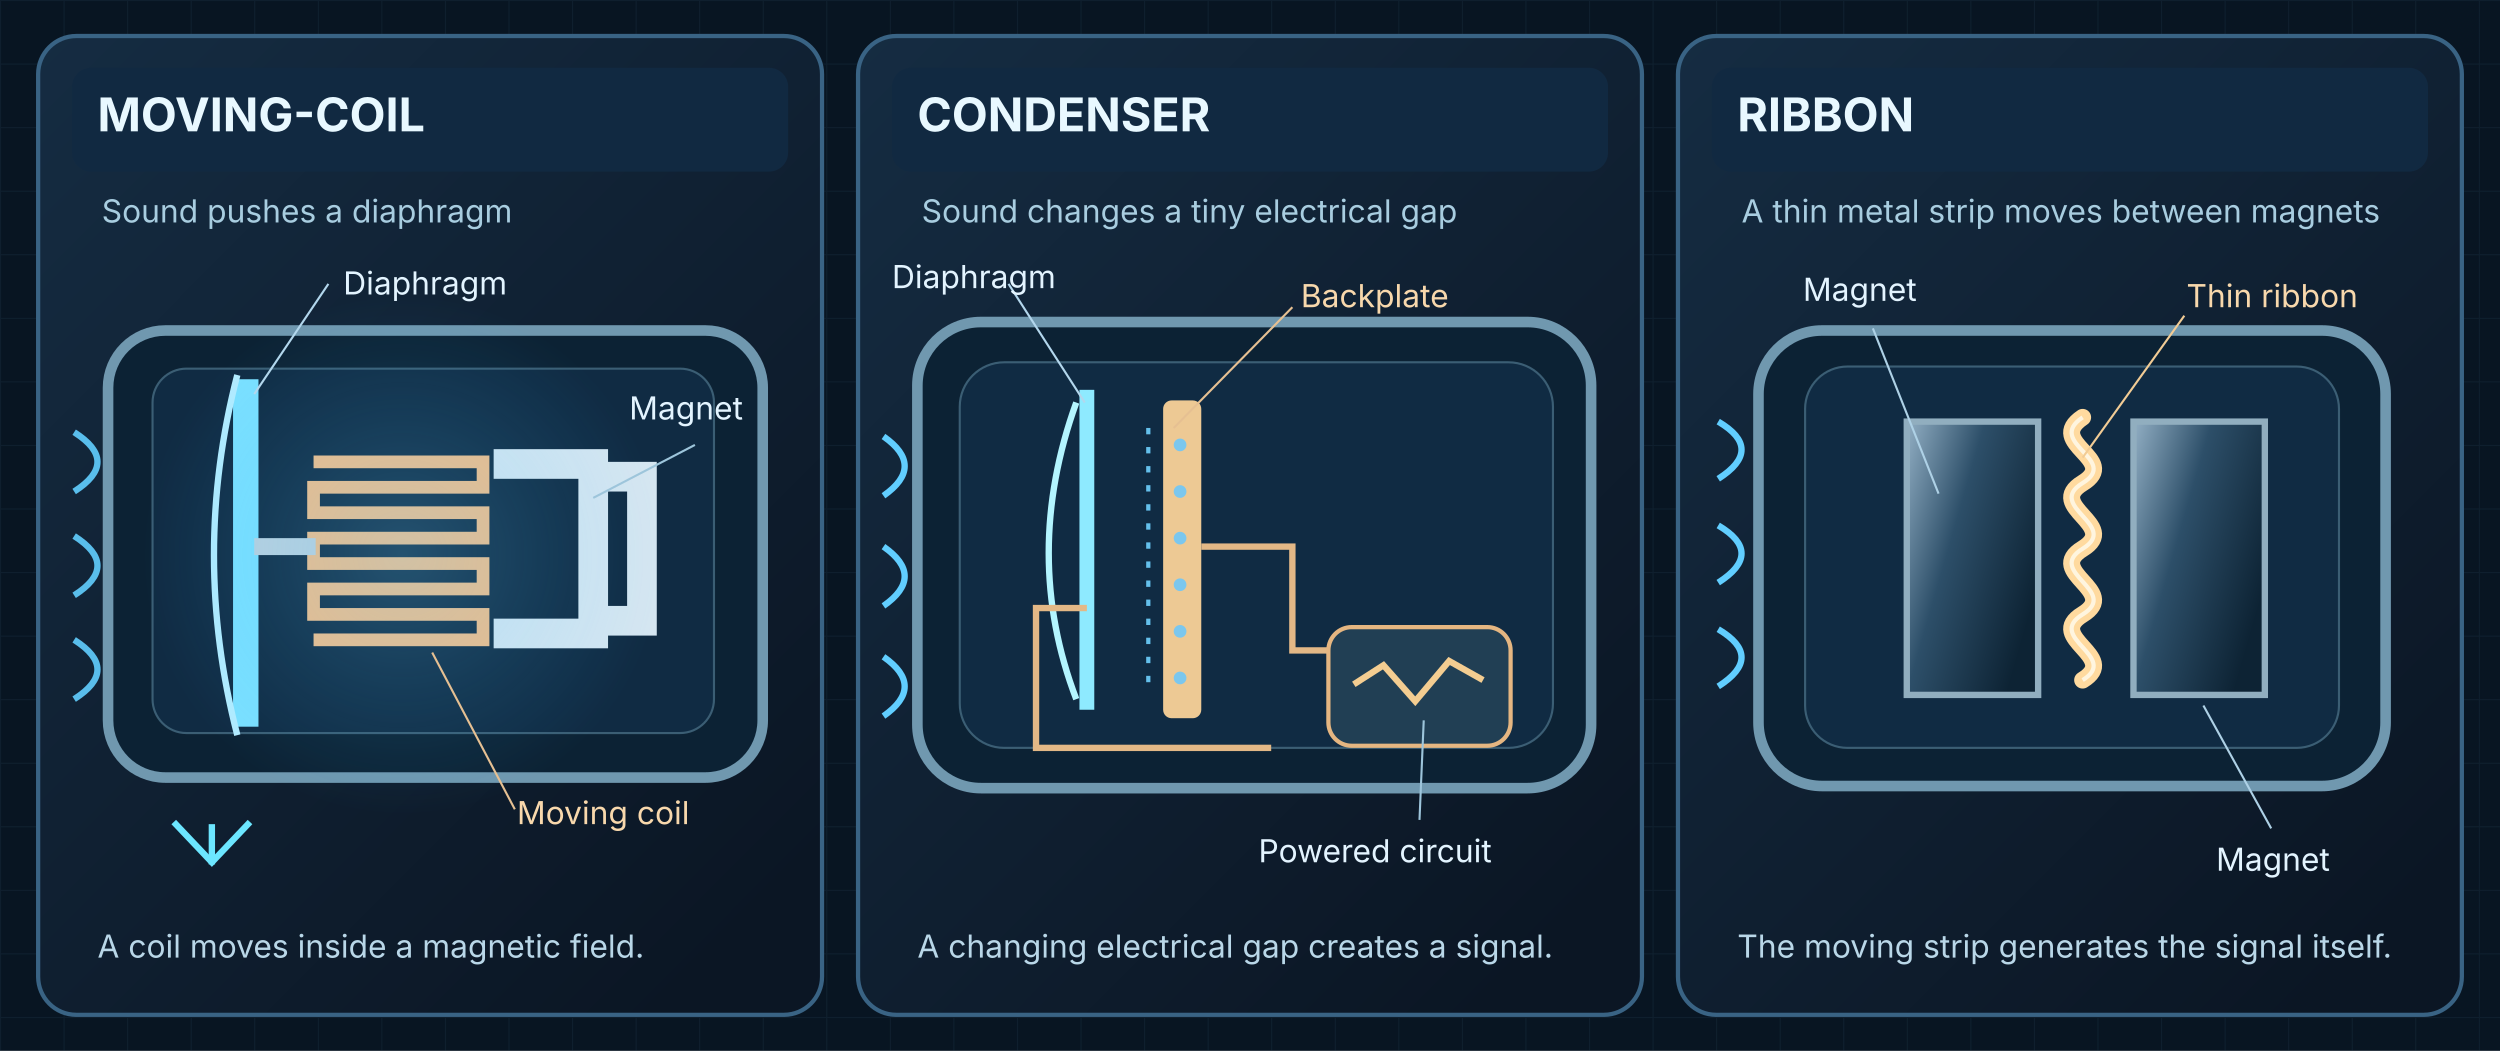
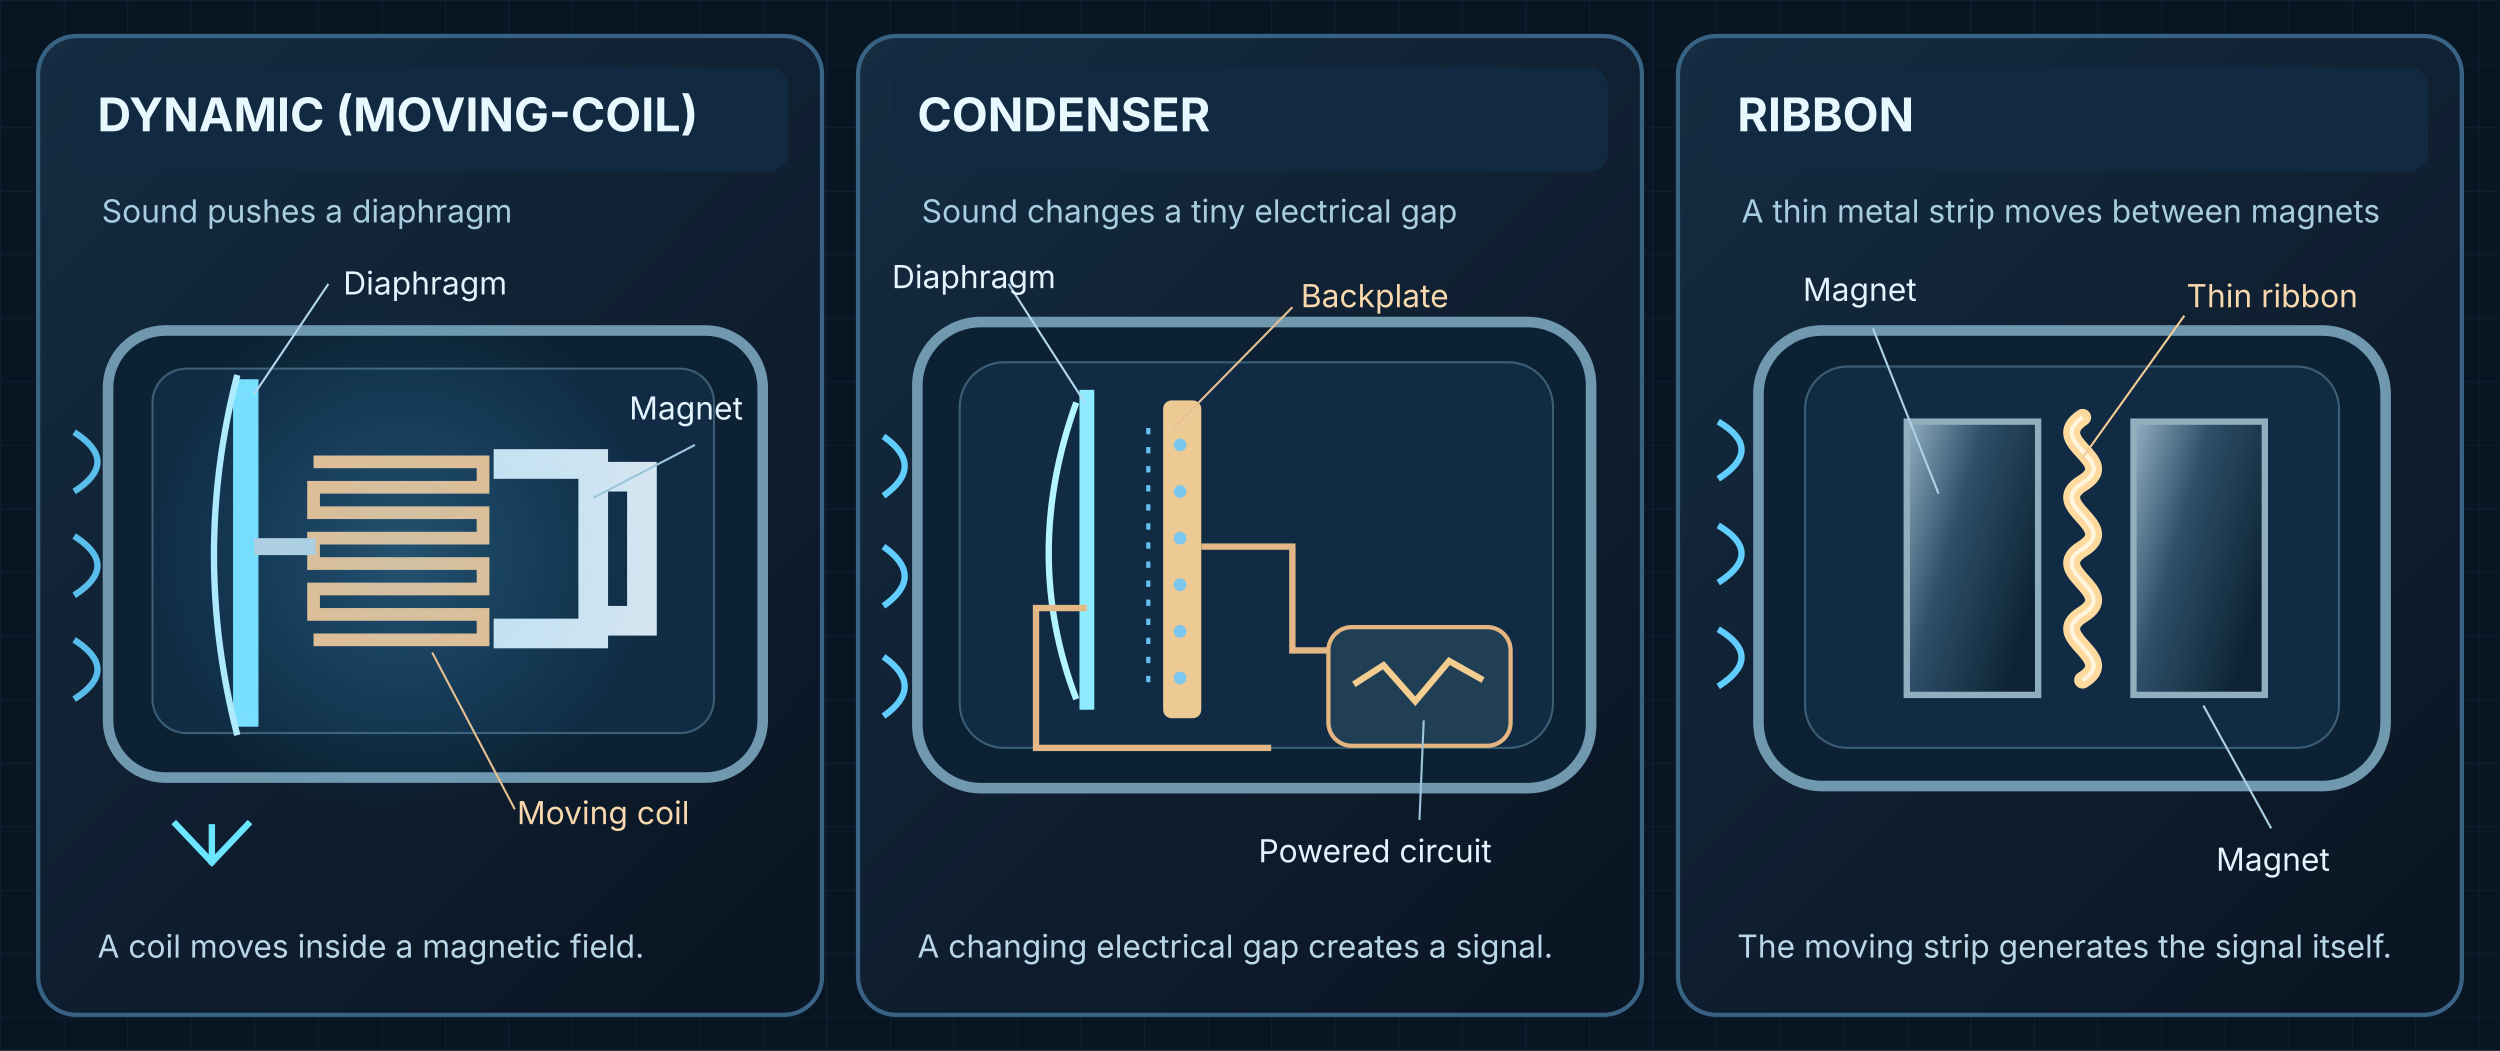
<svg xmlns="http://www.w3.org/2000/svg" width="1180" height="496" viewBox="0 0 1180 496" role="img" aria-labelledby="t d">
  <defs>
    <linearGradient id="bg" x2=".8" y2="1">
      <stop stop-color="#152c42" />
      <stop offset="1" stop-color="#0b1624" />
    </linearGradient>
    <linearGradient id="metal" x2="1" y2=".6">
      <stop stop-color="#92afc4" />
      <stop offset=".44" stop-color="#2d4f69" />
      <stop offset="1" stop-color="#0d2334" />
    </linearGradient>
    <radialGradient id="glow">
      <stop stop-color="#65cfff" stop-opacity=".24" />
      <stop offset="1" stop-color="#2db7fc" stop-opacity="0" />
    </radialGradient>
    <filter id="shade">
      <feGaussianBlur stdDeviation="8" />
    </filter>
    <pattern id="grid" width="30" height="30" patternUnits="userSpaceOnUse">
      <path d="M30 0H0V30" fill="none" stroke="#315069" stroke-opacity=".18" />
    </pattern>
  </defs>
  <rect width="1180" height="496" fill="#081522" />
  <rect width="1180" height="496" fill="url(#grid)" />
  <g font-family="system-ui,-apple-system,Segoe UI,sans-serif">
    <g transform="translate(18 17)">
      <rect width="370" height="462" rx="18" fill="url(#bg)" stroke="#396384" stroke-width="2" />
      <rect x="16" y="15" width="338" height="49" rx="9" fill="#112941" />
-       <text x="28" y="45" fill="#e8f8ff" font-size="22" font-weight="750">MOVING-COIL</text>
+       <text x="28" y="45" fill="#e8f8ff" font-size="22" font-weight="750">DYNAMIC (MOVING-COIL)</text>
      <text x="30" y="88" font-size="15" fill="#a8cde0">Sound pushes a diaphragm</text>
      <g transform="translate(12 104)">
        <rect x="21" y="35" width="309" height="211" rx="27" fill="#0c2234" stroke="#7098af" stroke-width="5" />
        <rect x="42" y="53" width="265" height="172" rx="16" fill="#102b43" stroke="#3b5e74" />
        <path d="M86 58V222" stroke="#7be0ff" stroke-width="12" />
        <path d="M82 56Q60 141 82 226" fill="none" stroke="#b3ecff" stroke-width="3" />
        <g fill="none" stroke="#f3bd88" stroke-width="6">
          <path d="M118 97h80v12h-80v12h80v12h-80v12h80v12h-80v12h80v12h-80" />
        </g>
        <path d="M203 98h47v80h-47M243 104h30v68h-30" fill="none" stroke="#d5e6f1" stroke-width="14" />
        <path d="M90 137h29" stroke="#bcd1de" stroke-width="8" />
        <path d="M70 268V287" stroke="#6ce6ff" stroke-width="3" />
        <path d="M52 267l18 19 18-19" stroke="#6ce6ff" fill="none" stroke-width="3" />
        <g fill="none" stroke="#61ceff" stroke-width="3" opacity=".9">
          <path d="M5 83q22 14 0 28M5 132q22 14 0 28M5 181q22 14 0 28" />
        </g>
        <circle cx="160" cy="141" r="123" fill="url(#glow)" />
        <path d="M90 65L125 13" stroke="#b2d7ed" />
        <text x="132" y="18" font-size="15" fill="#e3f4ff">Diaphragm</text>
        <path d="M174 187L213 261" stroke="#e6c092" />
        <text x="214" y="268" font-size="15" fill="#f8d8ac">Moving coil</text>
        <path d="M250 114L298 89" stroke="#9dc5db" />
        <text x="267" y="77" font-size="15" fill="#e3f4ff">Magnet</text>
      </g>
      <text x="28" y="435" font-size="15" fill="#b9d7e8">A coil moves inside a magnetic field.</text>
    </g>
    <g transform="translate(405 17)">
      <rect width="370" height="462" rx="18" fill="url(#bg)" stroke="#396384" stroke-width="2" />
      <rect x="16" y="15" width="338" height="49" rx="9" fill="#112941" />
      <text x="28" y="45" fill="#e8f8ff" font-size="22" font-weight="750">CONDENSER</text>
      <text x="30" y="88" font-size="15" fill="#a8cde0">Sound changes a tiny electrical gap</text>
      <g transform="translate(4 105)">
        <rect x="24" y="30" width="318" height="220" rx="30" fill="#0c2234" stroke="#7098af" stroke-width="5" />
        <rect x="44" y="49" width="280" height="182" rx="21" fill="#102b43" stroke="#3b5e74" />
        <path d="M104 62V213" stroke="#8eeaff" stroke-width="7" />
        <path d="M99 68Q73 140 99 208" fill="none" stroke="#b3f5ff" stroke-width="3" />
        <rect x="140" y="67" width="18" height="150" rx="4" fill="#edc994" />
        <path d="M133 80v125" stroke="#64c0ec" stroke-dasharray="3 6" stroke-width="2" />
        <g fill="#7bc7ee">
          <circle cx="148" cy="88" r="3" />
          <circle cx="148" cy="110" r="3" />
          <circle cx="148" cy="132" r="3" />
          <circle cx="148" cy="154" r="3" />
          <circle cx="148" cy="176" r="3" />
          <circle cx="148" cy="198" r="3" />
        </g>
        <g fill="none" stroke="#e3b886" stroke-width="3">
          <path d="M158 136H201V185H252" />
          <path d="M104 165H80V231H191" />
        </g>
        <rect x="218" y="174" width="86" height="56" rx="11" fill="#213f54" stroke="#e5b681" stroke-width="2" />
        <path d="M230 201l14-9 15 17 16-19 16 9" fill="none" stroke="#f4cd91" stroke-width="3" />
        <g fill="none" stroke="#61ceff" stroke-width="3">
          <path d="M8 84q20 14 0 28M8 136q20 14 0 28M8 188q20 14 0 28" />
        </g>
        <path d="M103 68L67 12" stroke="#b3d7ed" />
        <text x="12" y="14" font-size="15" fill="#e3f4ff">Diaphragm</text>
        <path d="M145 80L201 23" stroke="#e6c092" />
        <text x="205" y="23" font-size="15" fill="#f8d8ac">Backplate</text>
        <path d="M263 218L261 265" stroke="#9dc5db" />
        <text x="185" y="285" font-size="15" fill="#e3f4ff">Powered circuit</text>
      </g>
      <text x="28" y="435" font-size="15" fill="#b9d7e8">A changing electrical gap creates a signal.</text>
    </g>
    <g transform="translate(792 17)">
      <rect width="370" height="462" rx="18" fill="url(#bg)" stroke="#396384" stroke-width="2" />
      <rect x="16" y="15" width="338" height="49" rx="9" fill="#112941" />
      <text x="28" y="45" fill="#e8f8ff" font-size="22" font-weight="750">RIBBON</text>
      <text x="30" y="88" font-size="15" fill="#a8cde0">A thin metal strip moves between magnets</text>
      <g transform="translate(10 104)">
        <rect x="28" y="35" width="296" height="215" rx="30" fill="#0c2234" stroke="#7098af" stroke-width="5" />
        <rect x="50" y="52" width="252" height="180" rx="20" fill="#102b43" stroke="#3b5e74" />
        <path d="M98 78h62v129H98z" fill="url(#metal)" stroke="#91aebf" stroke-width="3" />
        <path d="M205 78h62v129h-62z" fill="url(#metal)" stroke="#91aebf" stroke-width="3" />
        <path d="M181 76c-18 12 18 20 0 31s18 20 0 31s18 20 0 31s18 20 0 31" fill="none" stroke="#ffda9f" stroke-width="8" stroke-linecap="round" />
        <path d="M181 76c-18 12 18 20 0 31s18 20 0 31s18 20 0 31s18 20 0 31" fill="none" stroke="#fff5df" stroke-width="2" />
        <g fill="none" stroke="#61ceff" stroke-width="3">
          <path d="M9 78q22 13 0 27M9 127q22 13 0 27M9 176q22 13 0 27" />
        </g>
        <path d="M181 95L229 28" stroke="#f2cc95" />
        <text x="230" y="24" font-size="15" fill="#f8d8ac">Thin ribbon</text>
        <path d="M113 112L82 34" stroke="#aed1e6" />
        <text x="49" y="21" font-size="15" fill="#e3f4ff">Magnet</text>
        <path d="M238 212L270 270" stroke="#aed1e6" />
        <text x="244" y="290" font-size="15" fill="#e3f4ff">Magnet</text>
      </g>
      <text x="28" y="435" font-size="15" fill="#b9d7e8">The moving strip generates the signal itself.</text>
    </g>
  </g>
</svg>
